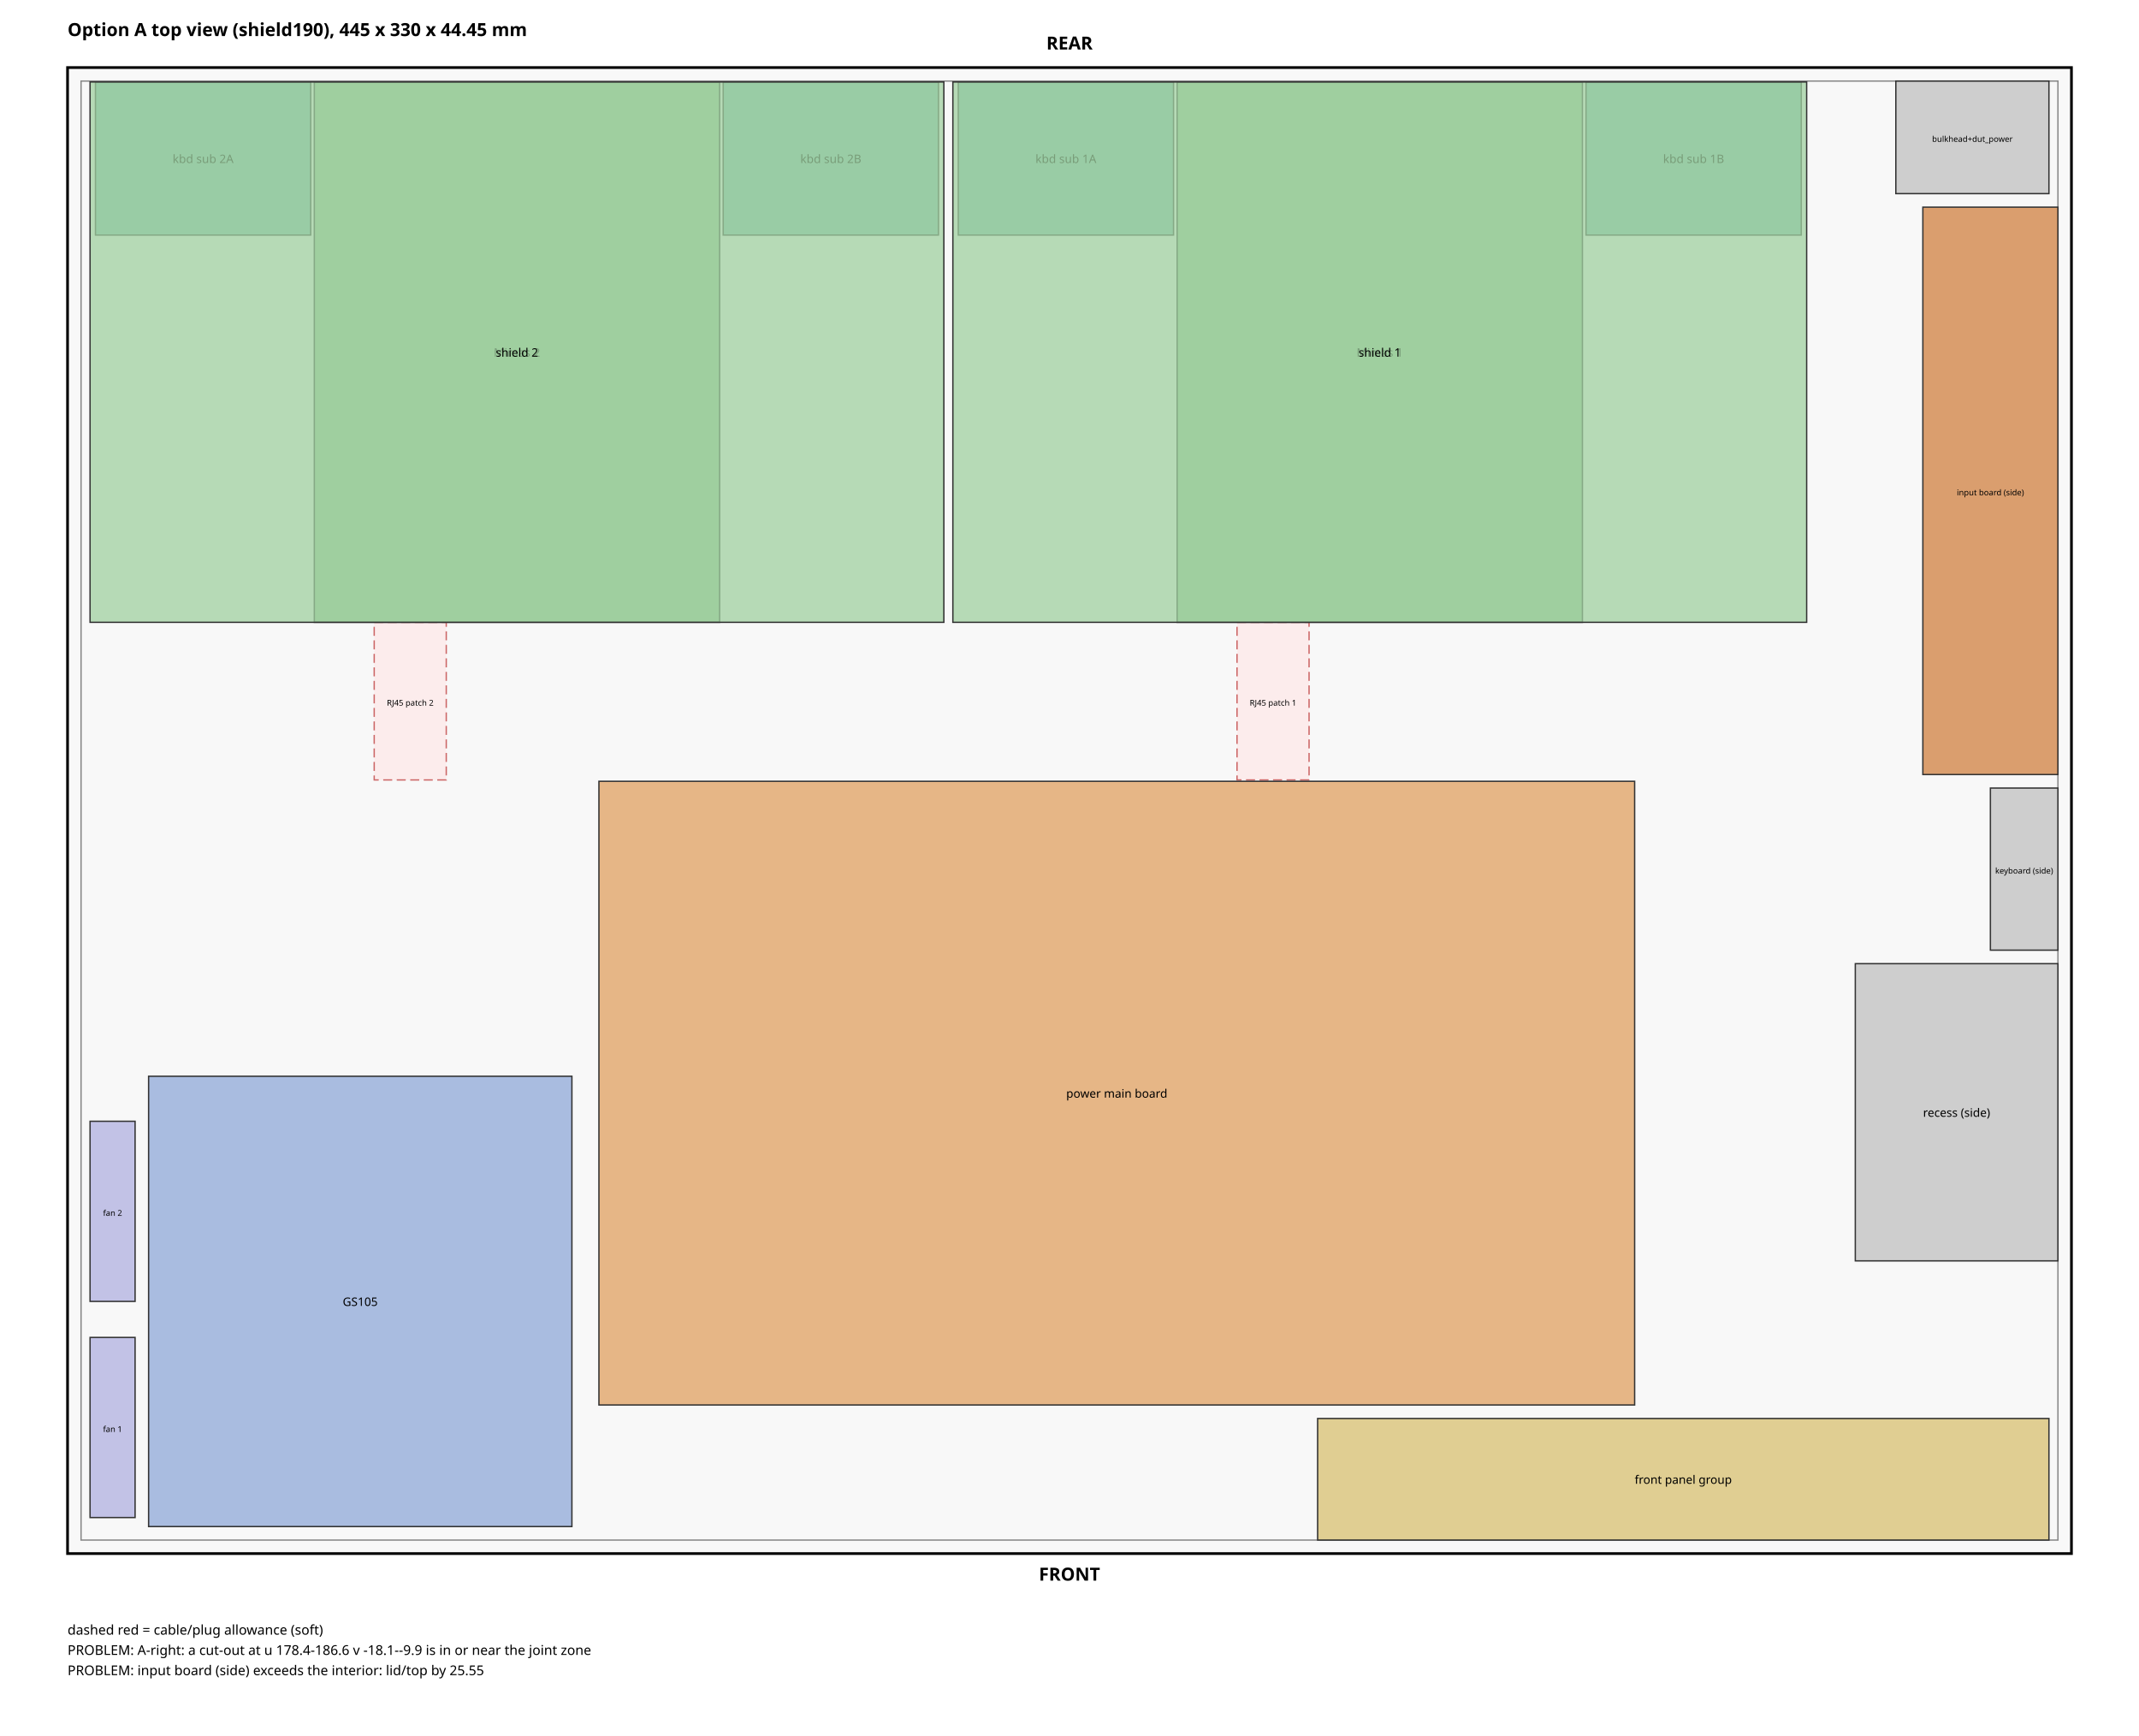
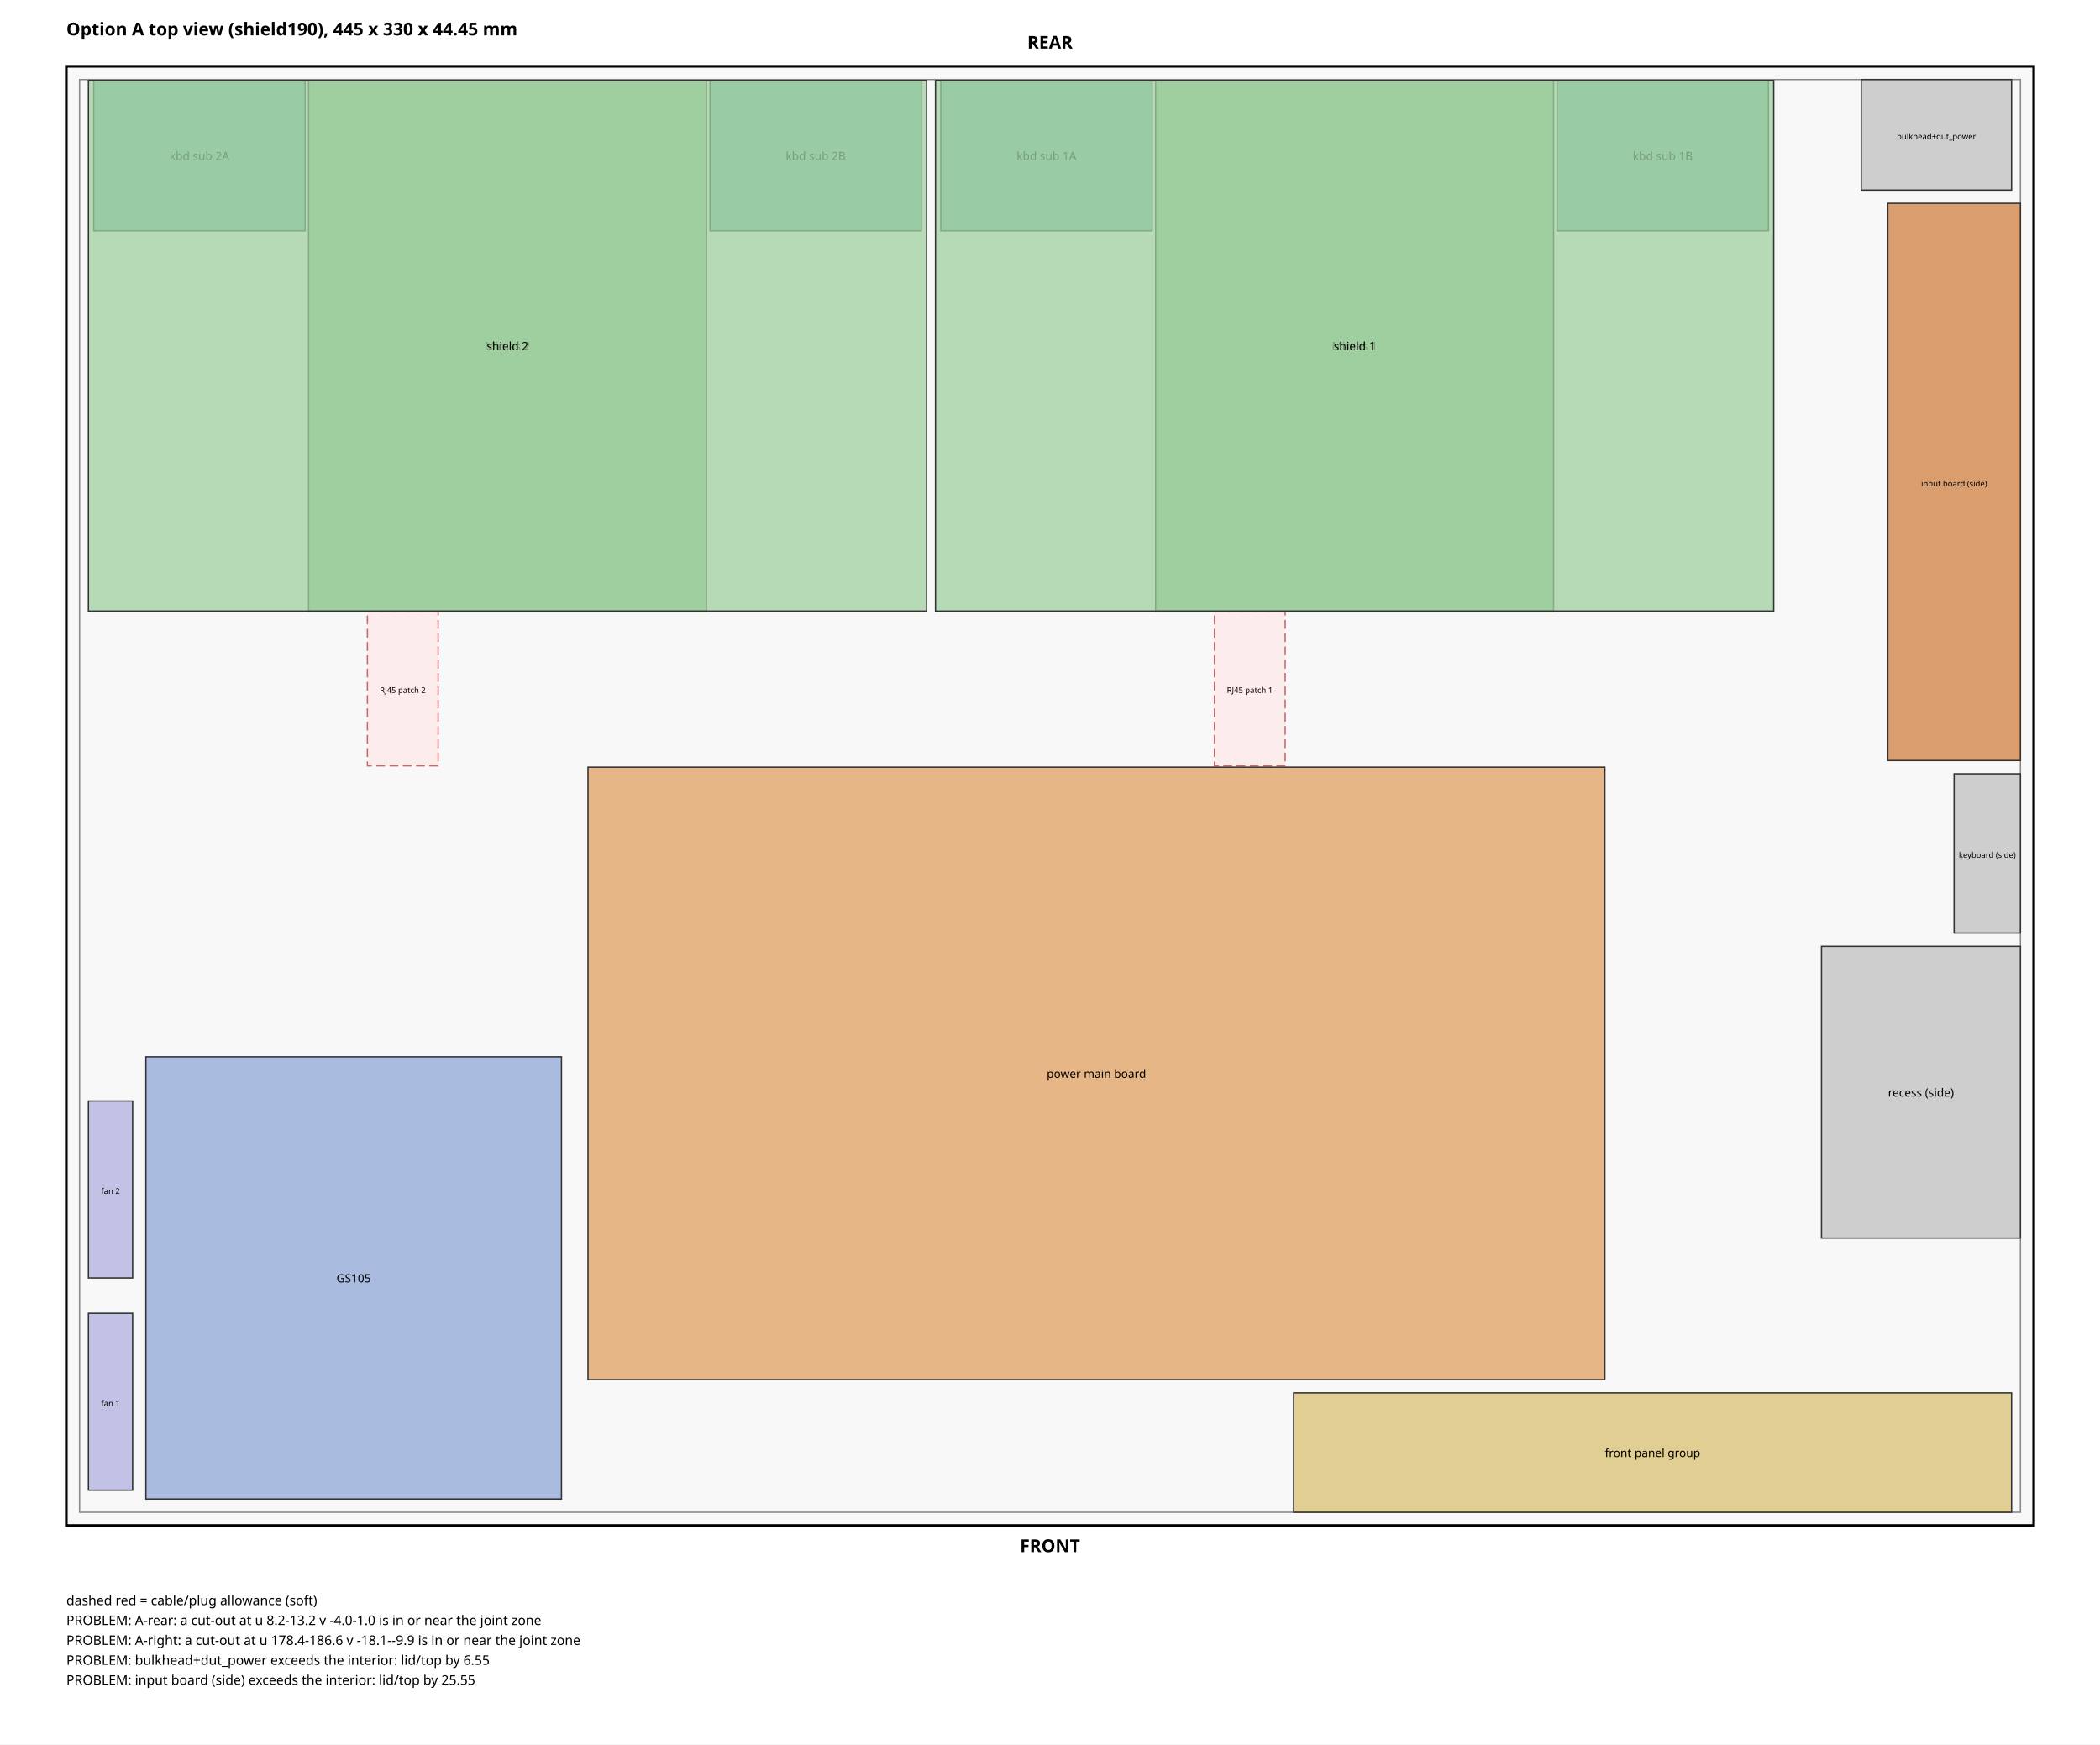
- <svg xmlns="http://www.w3.org/2000/svg" width="475.000mm" height="385.500mm" viewBox="0 0 475.000 385.500" version="1.1">
-   <rect x="0" y="0" width="475" height="385.5" style="fill:#ffffff" />
+ <svg xmlns="http://www.w3.org/2000/svg" width="475.000mm" height="394.500mm" viewBox="0 0 475.000 394.500" version="1.1">
+   <rect x="0" y="0" width="475" height="394.5" style="fill:#ffffff" />
  <rect x="15" y="15" width="445" height="330" style="fill:#f8f8f8;fill-opacity:1.0;stroke:#000;stroke-width:0.6" />
  <rect x="18" y="18" width="439" height="324" style="fill:none;fill-opacity:1.0;stroke:#888;stroke-width:0.3" />
  <rect x="274.7" y="138.2" width="16" height="35" style="fill:#ffe0e0;fill-opacity:0.5;stroke:#c66;stroke-width:0.3;stroke-dasharray:2,1" />
  <text x="282.7" y="156.7" style="font-family:sans-serif;font-size:1.8px;fill:#000;text-anchor:middle;font-weight:normal">RJ45 patch 1</text>
  <rect x="83.1" y="138.2" width="16" height="35" style="fill:#ffe0e0;fill-opacity:0.5;stroke:#c66;stroke-width:0.3;stroke-dasharray:2,1" />
  <text x="91.1" y="156.7" style="font-family:sans-serif;font-size:1.8px;fill:#000;text-anchor:middle;font-weight:normal">RJ45 patch 2</text>
  <rect x="20" y="297" width="10" height="40" style="fill:#b0b0e0;fill-opacity:0.75;stroke:#333;stroke-width:0.3" />
  <text x="25" y="318" style="font-family:sans-serif;font-size:1.8px;fill:#000;text-anchor:middle;font-weight:normal">fan 1</text>
  <rect x="20" y="249" width="10" height="40" style="fill:#b0b0e0;fill-opacity:0.75;stroke:#333;stroke-width:0.3" />
  <text x="25" y="270" style="font-family:sans-serif;font-size:1.8px;fill:#000;text-anchor:middle;font-weight:normal">fan 2</text>
  <rect x="261.4" y="18.2" width="90" height="120" style="fill:#7fbf7f;fill-opacity:0.75;stroke:#333;stroke-width:0.3" />
  <text x="306.4" y="79.2" style="font-family:sans-serif;font-size:2.6px;fill:#000;text-anchor:middle;font-weight:normal">Mimas 1</text>
  <rect x="212.8" y="18.2" width="47.8" height="34" style="fill:#5faf9f;fill-opacity:0.75;stroke:#333;stroke-width:0.3" />
  <text x="236.7" y="36.2" style="font-family:sans-serif;font-size:2.6px;fill:#000;text-anchor:middle;font-weight:normal">kbd sub 1A</text>
  <rect x="352.2" y="18.2" width="47.8" height="34" style="fill:#5faf9f;fill-opacity:0.75;stroke:#333;stroke-width:0.3" />
  <text x="376.1" y="36.2" style="font-family:sans-serif;font-size:2.6px;fill:#000;text-anchor:middle;font-weight:normal">kbd sub 1B</text>
  <rect x="69.8" y="18.2" width="90" height="120" style="fill:#7fbf7f;fill-opacity:0.75;stroke:#333;stroke-width:0.3" />
  <text x="114.8" y="79.2" style="font-family:sans-serif;font-size:2.6px;fill:#000;text-anchor:middle;font-weight:normal">Mimas 2</text>
  <rect x="21.2" y="18.2" width="47.8" height="34" style="fill:#5faf9f;fill-opacity:0.75;stroke:#333;stroke-width:0.3" />
  <text x="45.1" y="36.2" style="font-family:sans-serif;font-size:2.6px;fill:#000;text-anchor:middle;font-weight:normal">kbd sub 2A</text>
  <rect x="160.6" y="18.2" width="47.8" height="34" style="fill:#5faf9f;fill-opacity:0.75;stroke:#333;stroke-width:0.3" />
  <text x="184.5" y="36.2" style="font-family:sans-serif;font-size:2.6px;fill:#000;text-anchor:middle;font-weight:normal">kbd sub 2B</text>
  <rect x="33" y="239" width="94" height="100" style="fill:#8fa8d8;fill-opacity:0.75;stroke:#333;stroke-width:0.3" />
  <text x="80" y="290" style="font-family:sans-serif;font-size:2.6px;fill:#000;text-anchor:middle;font-weight:normal">GS105</text>
  <rect x="427" y="46" width="30" height="126" style="fill:#d08040;fill-opacity:0.75;stroke:#333;stroke-width:0.3" />
  <text x="442" y="110" style="font-family:sans-serif;font-size:1.8px;fill:#000;text-anchor:middle;font-weight:normal">input board (side)</text>
  <rect x="412" y="214" width="45" height="66" style="fill:#c0c0c0;fill-opacity:0.75;stroke:#333;stroke-width:0.3" />
  <text x="434.5" y="248" style="font-family:sans-serif;font-size:2.6px;fill:#000;text-anchor:middle;font-weight:normal">recess (side)</text>
  <rect x="292.6" y="315" width="162.4" height="27" style="fill:#d8c070;fill-opacity:0.75;stroke:#333;stroke-width:0.3" />
  <text x="373.8" y="329.5" style="font-family:sans-serif;font-size:2.6px;fill:#000;text-anchor:middle;font-weight:normal">front panel group</text>
  <rect x="421" y="18" width="34" height="25" style="fill:#c0c0c0;fill-opacity:0.75;stroke:#333;stroke-width:0.3" />
  <text x="438" y="31.5" style="font-family:sans-serif;font-size:1.8px;fill:#000;text-anchor:middle;font-weight:normal">bulkhead+dut_power</text>
  <rect x="133" y="173.5" width="230" height="138.5" style="fill:#e0a060;fill-opacity:0.75;stroke:#333;stroke-width:0.3" />
  <text x="248" y="243.75" style="font-family:sans-serif;font-size:2.6px;fill:#000;text-anchor:middle;font-weight:normal">power main board</text>
  <rect x="442" y="175" width="15" height="36" style="fill:#c0c0c0;fill-opacity:0.75;stroke:#333;stroke-width:0.3" />
  <text x="449.5" y="194" style="font-family:sans-serif;font-size:1.8px;fill:#000;text-anchor:middle;font-weight:normal">keyboard (side)</text>
  <rect x="211.6" y="18.2" width="189.6" height="120" style="fill:#a0d0a0;fill-opacity:0.75;stroke:#333;stroke-width:0.3" />
  <text x="306.4" y="79.2" style="font-family:sans-serif;font-size:2.6px;fill:#000;text-anchor:middle;font-weight:normal">shield 1</text>
  <rect x="20" y="18.2" width="189.6" height="120" style="fill:#a0d0a0;fill-opacity:0.75;stroke:#333;stroke-width:0.3" />
  <text x="114.8" y="79.2" style="font-family:sans-serif;font-size:2.6px;fill:#000;text-anchor:middle;font-weight:normal">shield 2</text>
  <text x="237.5" y="351" style="font-family:sans-serif;font-size:4px;fill:#000;text-anchor:middle;font-weight:bold">FRONT</text>
  <text x="237.5" y="11" style="font-family:sans-serif;font-size:4px;fill:#000;text-anchor:middle;font-weight:bold">REAR</text>
  <text x="15" y="8" style="font-family:sans-serif;font-size:4px;fill:#000;text-anchor:start;font-weight:bold">Option A top view (shield190), 445 x 330 x 44.45 mm</text>
  <text x="15" y="363" style="font-family:sans-serif;font-size:3px;fill:#000;text-anchor:start;font-weight:normal">dashed red = cable/plug allowance (soft)</text>
-   <text x="15" y="367.5" style="font-family:sans-serif;font-size:3px;fill:#000;text-anchor:start;font-weight:normal">PROBLEM: A-right: a cut-out at u 178.4-186.6 v -18.1--9.9 is in or near the joint zone</text>
-   <text x="15" y="372" style="font-family:sans-serif;font-size:3px;fill:#000;text-anchor:start;font-weight:normal">PROBLEM: input board (side) exceeds the interior: lid/top by 25.55</text>
+   <text x="15" y="367.5" style="font-family:sans-serif;font-size:3px;fill:#000;text-anchor:start;font-weight:normal">PROBLEM: A-rear: a cut-out at u 8.2-13.2 v -4.0-1.0 is in or near the joint zone</text>
+   <text x="15" y="372" style="font-family:sans-serif;font-size:3px;fill:#000;text-anchor:start;font-weight:normal">PROBLEM: A-right: a cut-out at u 178.4-186.6 v -18.1--9.9 is in or near the joint zone</text>
+   <text x="15" y="376.5" style="font-family:sans-serif;font-size:3px;fill:#000;text-anchor:start;font-weight:normal">PROBLEM: bulkhead+dut_power exceeds the interior: lid/top by 6.55</text>
+   <text x="15" y="381" style="font-family:sans-serif;font-size:3px;fill:#000;text-anchor:start;font-weight:normal">PROBLEM: input board (side) exceeds the interior: lid/top by 25.55</text>
</svg>
